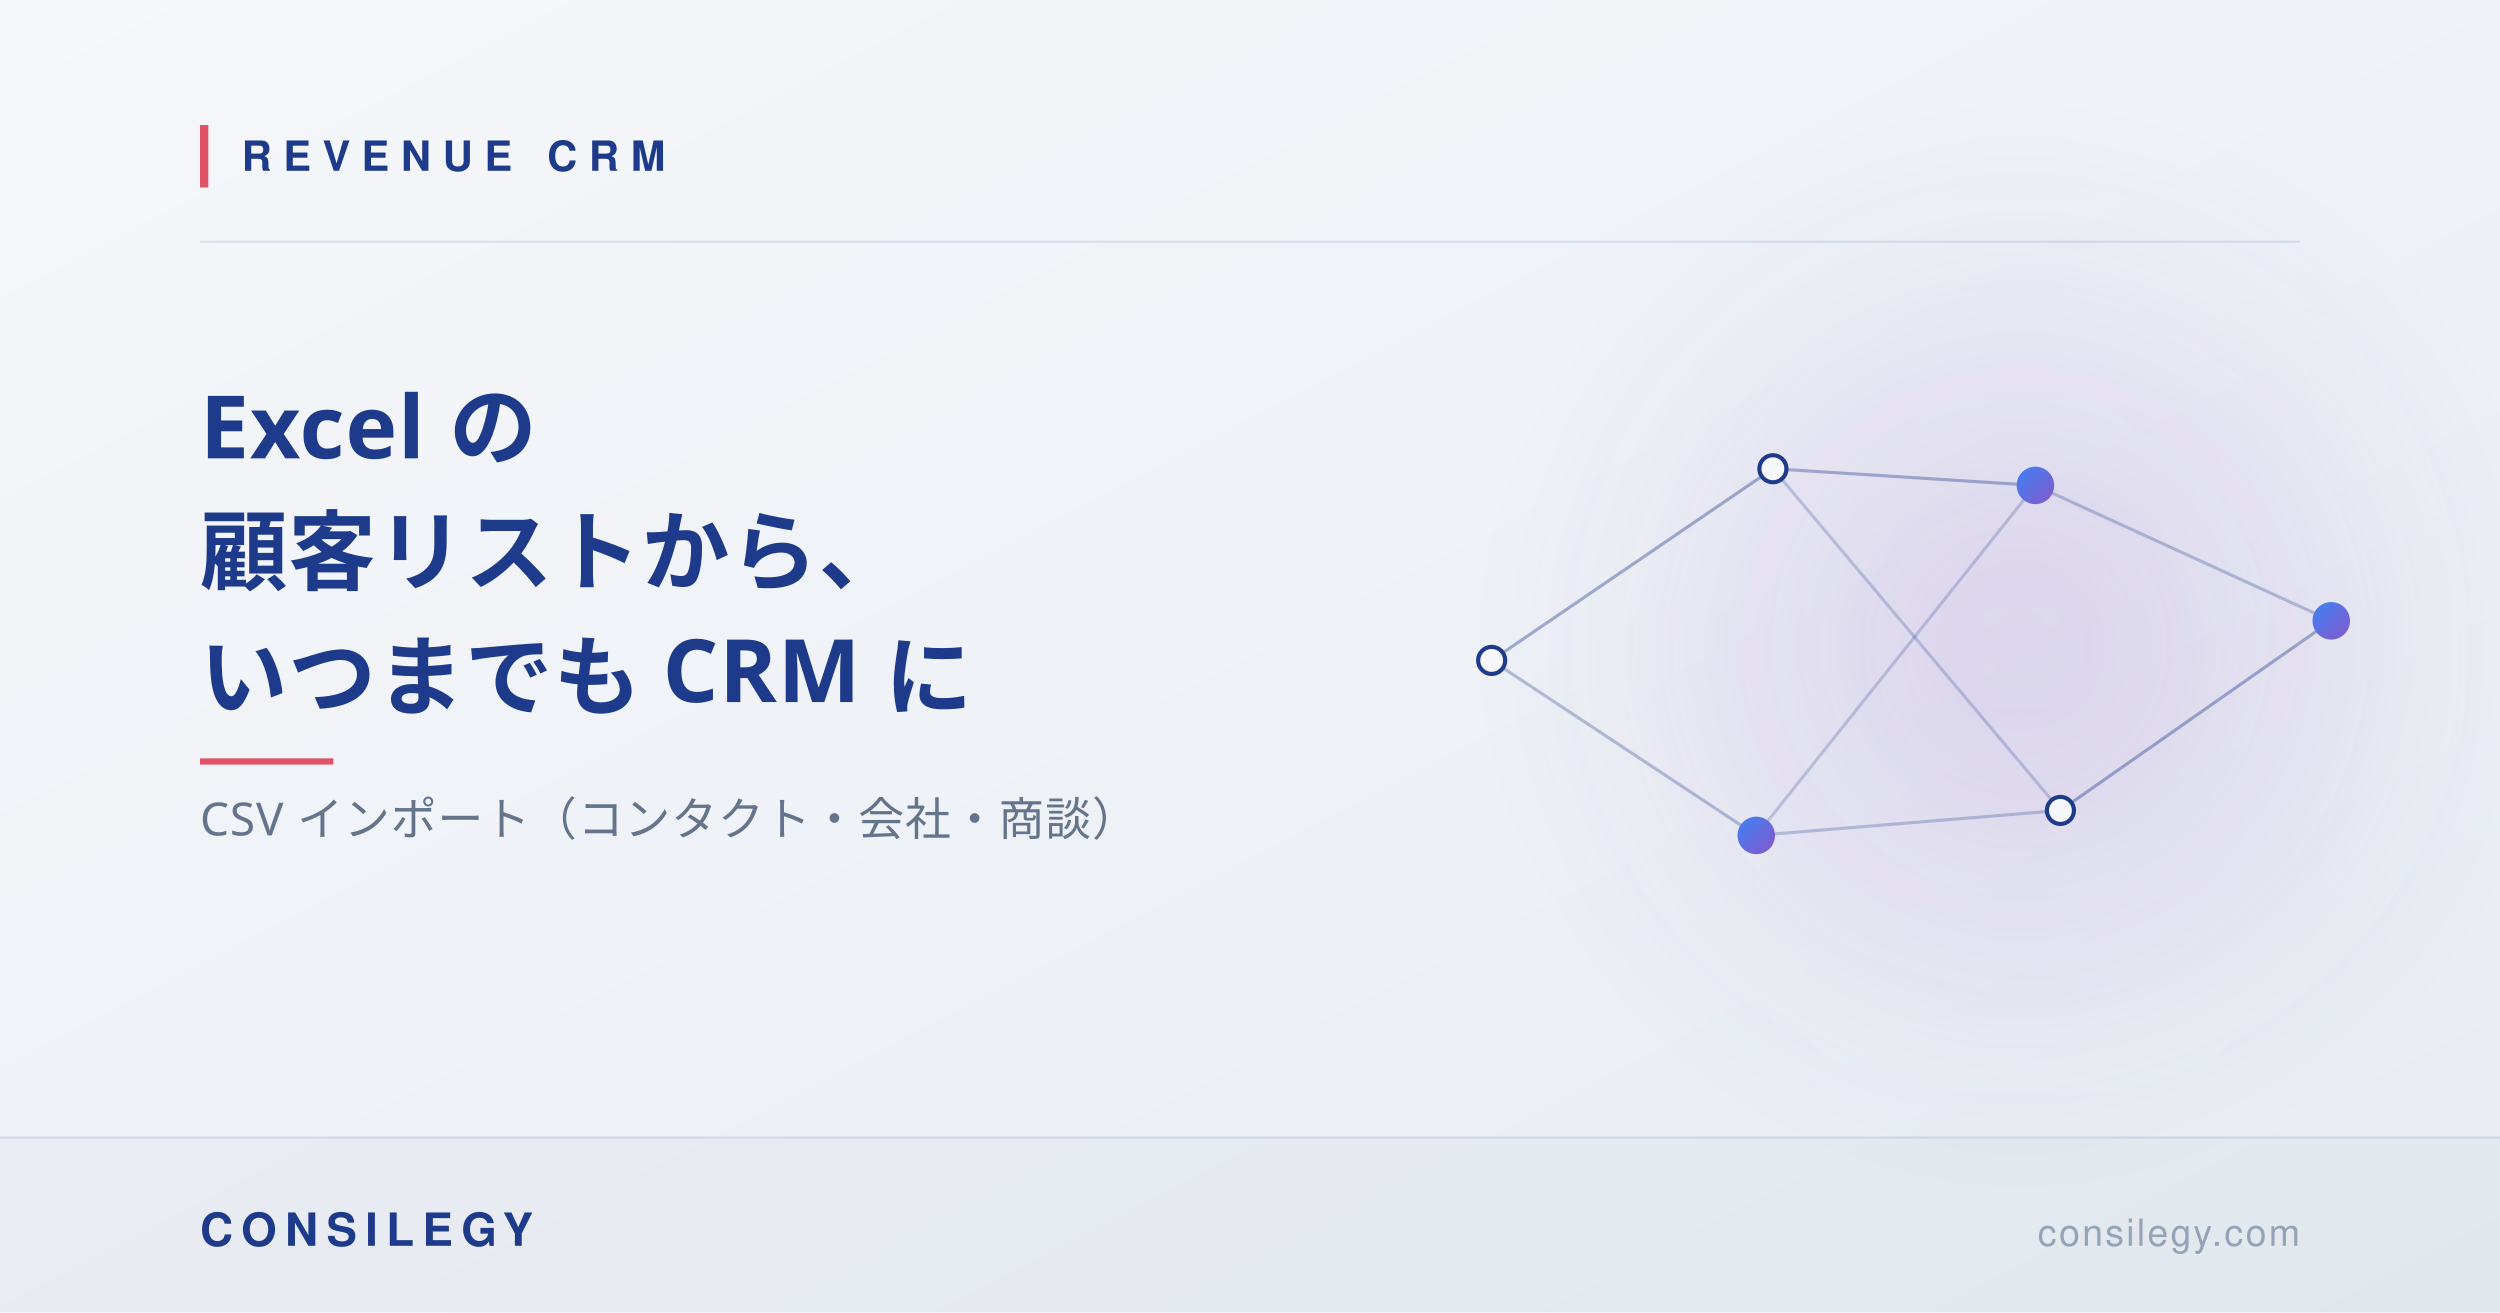
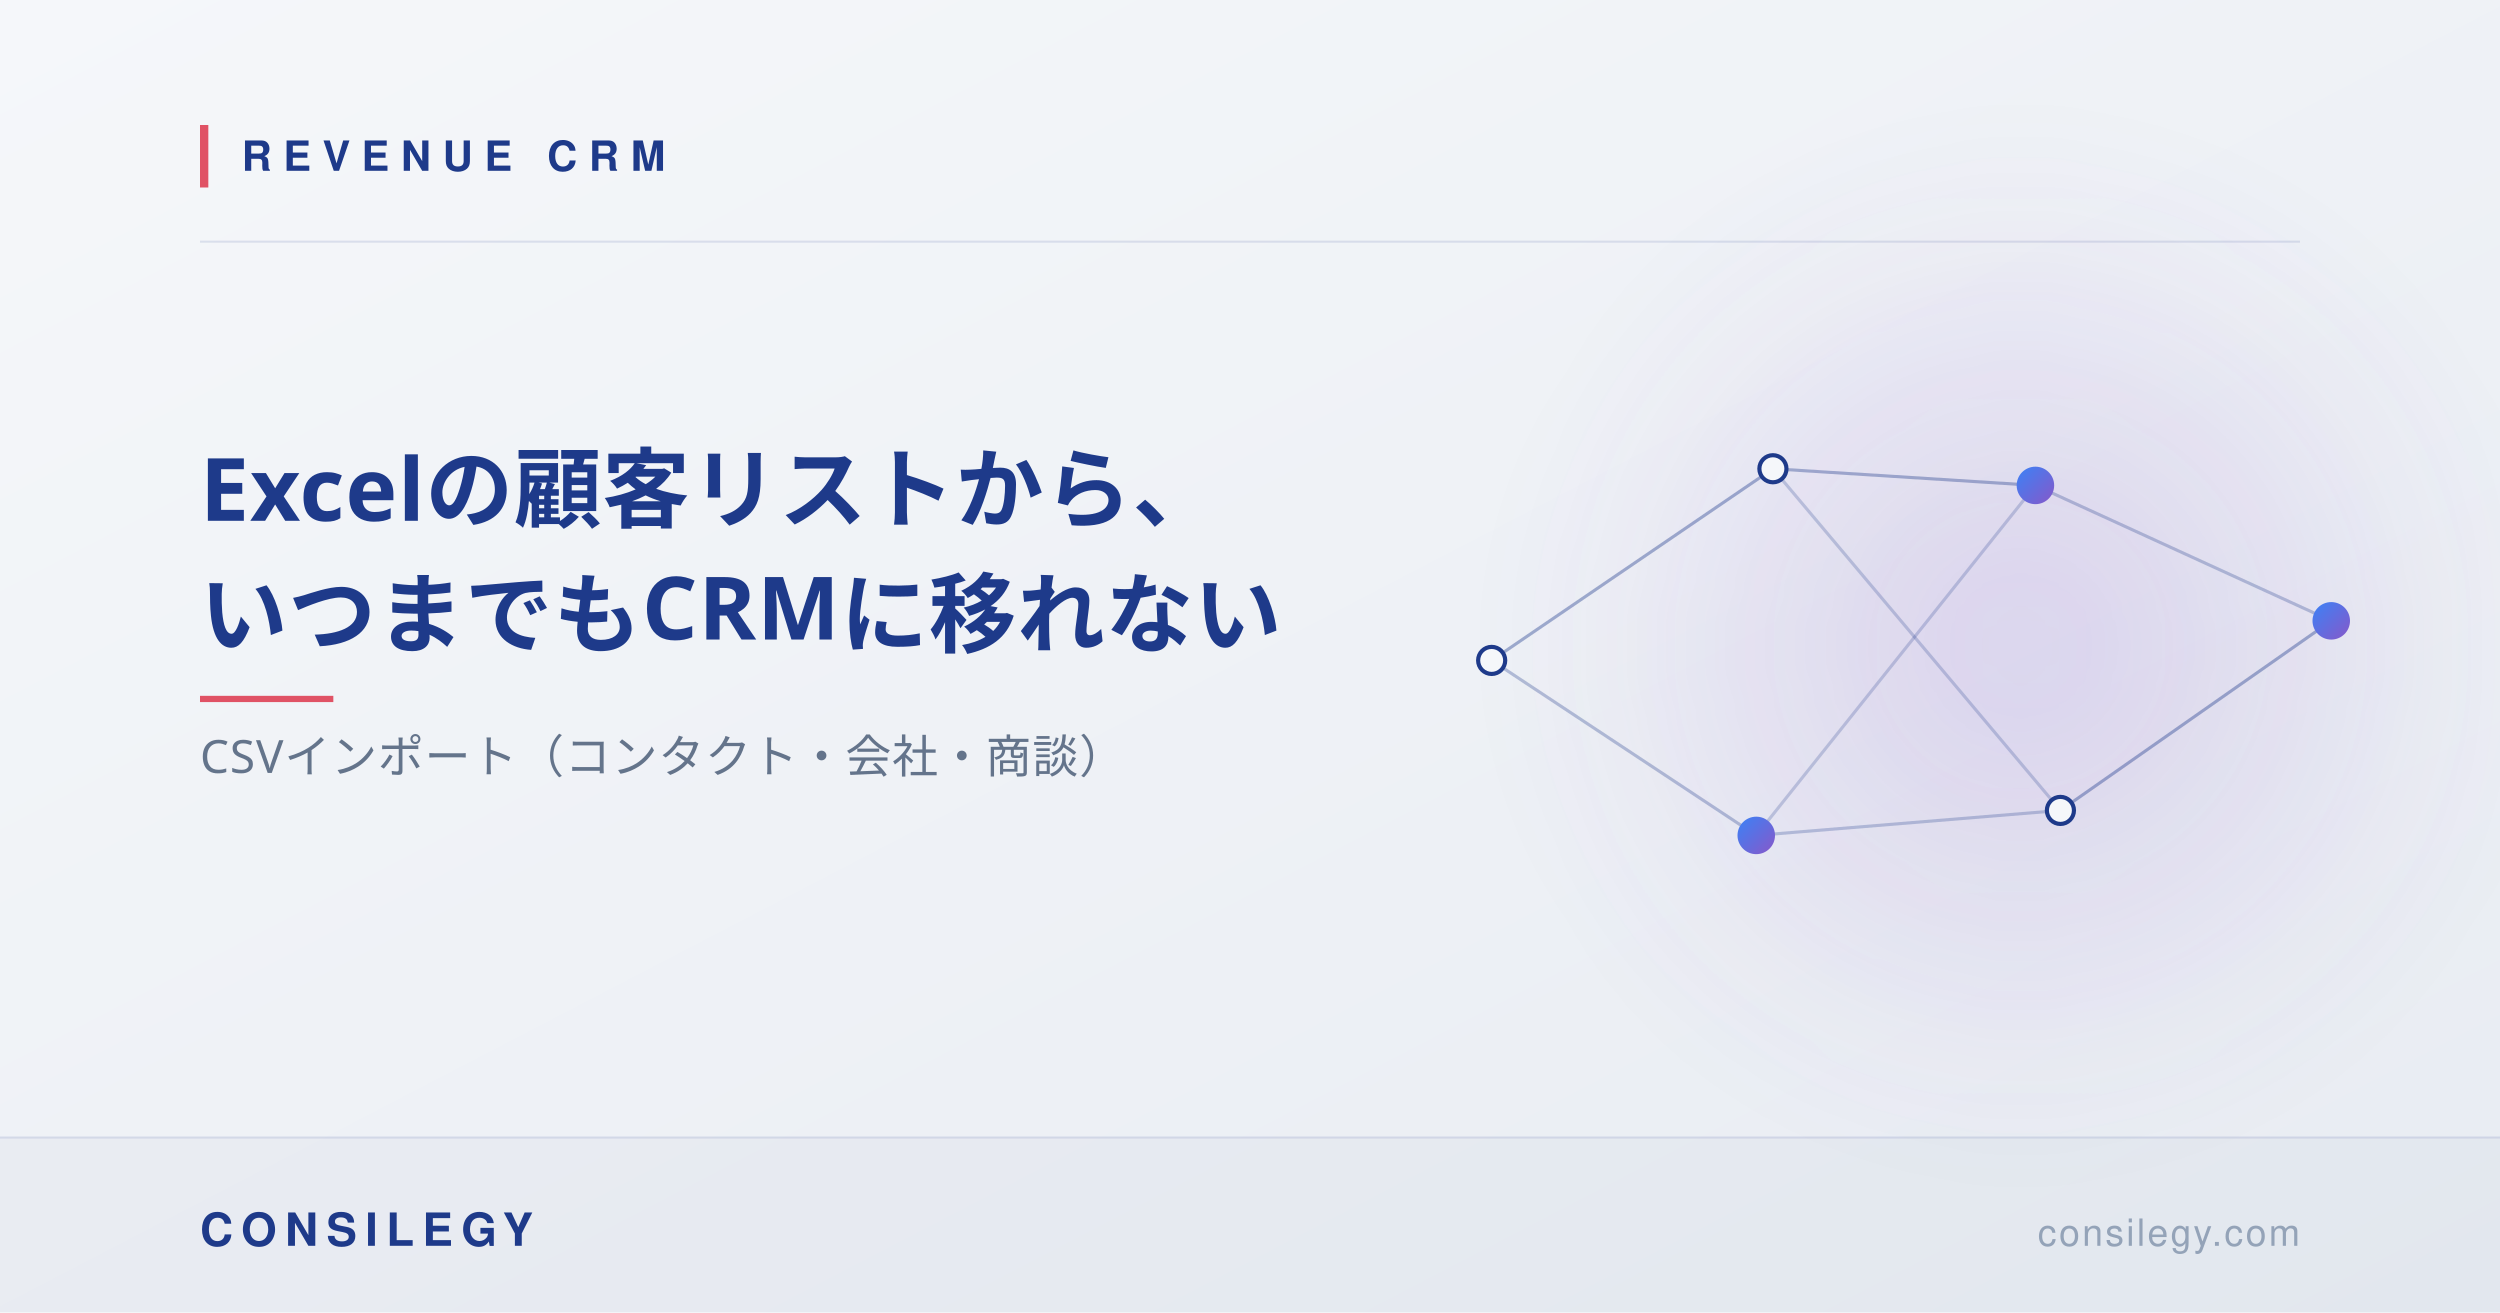
<svg xmlns="http://www.w3.org/2000/svg" viewBox="0 0 1200 630" width="1200" height="630">
  <defs>
    <linearGradient id="bg" x1="0%" y1="0%" x2="100%" y2="100%">
      <stop offset="0%" stop-color="#F5F7FA" />
      <stop offset="100%" stop-color="#E8ECF2" />
    </linearGradient>
    <linearGradient id="bi" x1="0%" y1="0%" x2="100%" y2="100%">
      <stop offset="0%" stop-color="#3B82F6" />
      <stop offset="100%" stop-color="#8758C9" />
    </linearGradient>
    <radialGradient id="glow" cx="50%" cy="50%" r="50%">
      <stop offset="0%" stop-color="#8758C9" stop-opacity="0.20" />
      <stop offset="100%" stop-color="#8758C9" stop-opacity="0" />
    </radialGradient>
    <filter id="soft" x="-60%" y="-60%" width="220%" height="220%">
      <feGaussianBlur stdDeviation="26" />
    </filter>
  </defs>
  <rect width="1200" height="630" fill="url(#bg)" />
  <circle cx="970" cy="310" r="240" fill="url(#glow)" filter="url(#soft)" />
  <line x1="716" y1="317" x2="851" y2="225" stroke="#1E3A8A" stroke-opacity="0.39" stroke-width="1.5" />
  <line x1="716" y1="317" x2="843" y2="401" stroke="#1E3A8A" stroke-opacity="0.30" stroke-width="1.5" />
  <line x1="851" y1="225" x2="977" y2="233" stroke="#1E3A8A" stroke-opacity="0.36" stroke-width="1.5" />
  <line x1="851" y1="225" x2="989" y2="389" stroke="#1E3A8A" stroke-opacity="0.23" stroke-width="1.5" />
  <line x1="843" y1="401" x2="977" y2="233" stroke="#1E3A8A" stroke-opacity="0.22" stroke-width="1.5" />
  <line x1="843" y1="401" x2="989" y2="389" stroke="#1E3A8A" stroke-opacity="0.26" stroke-width="1.5" />
  <line x1="977" y1="233" x2="1119" y2="298" stroke="#1E3A8A" stroke-opacity="0.28" stroke-width="1.5" />
  <line x1="989" y1="389" x2="1119" y2="298" stroke="#1E3A8A" stroke-opacity="0.39" stroke-width="1.5" />
  <circle cx="716" cy="317" r="6.5" fill="#F5F7FA" stroke="#1E3A8A" stroke-width="2" />
  <circle cx="851" cy="225" r="6.5" fill="#F5F7FA" stroke="#1E3A8A" stroke-width="2" />
  <circle cx="843" cy="401" r="9" fill="url(#bi)" />
  <circle cx="977" cy="233" r="9" fill="url(#bi)" />
  <circle cx="989" cy="389" r="6.5" fill="#F5F7FA" stroke="#1E3A8A" stroke-width="2" />
  <circle cx="1119" cy="298" r="9" fill="url(#bi)" />
  <rect x="96" y="60" width="4" height="30" fill="#E05265" />
  <text x="116" y="82" font-family="'Helvetica Neue',Helvetica,Arial,sans-serif" font-size="20" font-weight="600" fill="#1E3A8A" letter-spacing="0.28em">REVENUE CRM</text>
  <line x1="96" y1="116" x2="1104" y2="116" stroke="#1E3A8A" stroke-opacity="0.12" stroke-width="1" />
-   <text x="96" y="220" font-family="'Hiragino Sans','Hiragino Kaku Gothic ProN',system-ui,sans-serif" font-size="42" font-weight="600" fill="#1E3A8A" letter-spacing="0.01em">Excel の</text>
-   <text x="96" y="280" font-family="'Hiragino Sans','Hiragino Kaku Gothic ProN',system-ui,sans-serif" font-size="42" font-weight="600" fill="#1E3A8A" letter-spacing="0.01em">顧客リストから、</text>
-   <text x="96" y="340" font-family="'Hiragino Sans','Hiragino Kaku Gothic ProN',system-ui,sans-serif" font-size="42" font-weight="600" fill="#1E3A8A" letter-spacing="0.01em">いつまでも CRM に</text>
-   <rect x="96" y="364" width="64" height="3" fill="#E05265" />
-   <text x="96" y="401" font-family="'Hiragino Sans','Hiragino Kaku Gothic ProN',system-ui,sans-serif" font-size="22" font-weight="400" fill="#64748B" letter-spacing="0.02em">CSV インポート（コンタクト・会社・商談）</text>
+   <text x="96" y="250" font-family="'Hiragino Sans','Hiragino Kaku Gothic ProN',system-ui,sans-serif" font-size="42" font-weight="600" fill="#1E3A8A" letter-spacing="0.01em">Excelの顧客リストから、</text>
+   <text x="96" y="310" font-family="'Hiragino Sans','Hiragino Kaku Gothic ProN',system-ui,sans-serif" font-size="42" font-weight="600" fill="#1E3A8A" letter-spacing="0.01em">いつまでもCRMに移れない</text>
+   <rect x="96" y="334" width="64" height="3" fill="#E05265" />
+   <text x="96" y="371" font-family="'Hiragino Sans','Hiragino Kaku Gothic ProN',system-ui,sans-serif" font-size="22" font-weight="400" fill="#64748B" letter-spacing="0.02em">CSVインポート（コンタクト・会社・商談）</text>
  <rect x="0" y="546" width="1200" height="84" fill="#1E3A8A" fill-opacity="0.035" />
  <line x1="0" y1="546" x2="1200" y2="546" stroke="#1E3A8A" stroke-opacity="0.12" stroke-width="1" />
  <text x="96" y="598" font-family="'Helvetica Neue',Helvetica,Arial,sans-serif" font-size="22" font-weight="600" fill="#1E3A8A" letter-spacing="0.18em">CONSILEGY</text>
  <text x="1104" y="598" text-anchor="end" font-family="'Helvetica Neue',Helvetica,Arial,sans-serif" font-size="18" font-weight="400" fill="#94A3B8" letter-spacing="0.06em">consilegy.com</text>
</svg>
